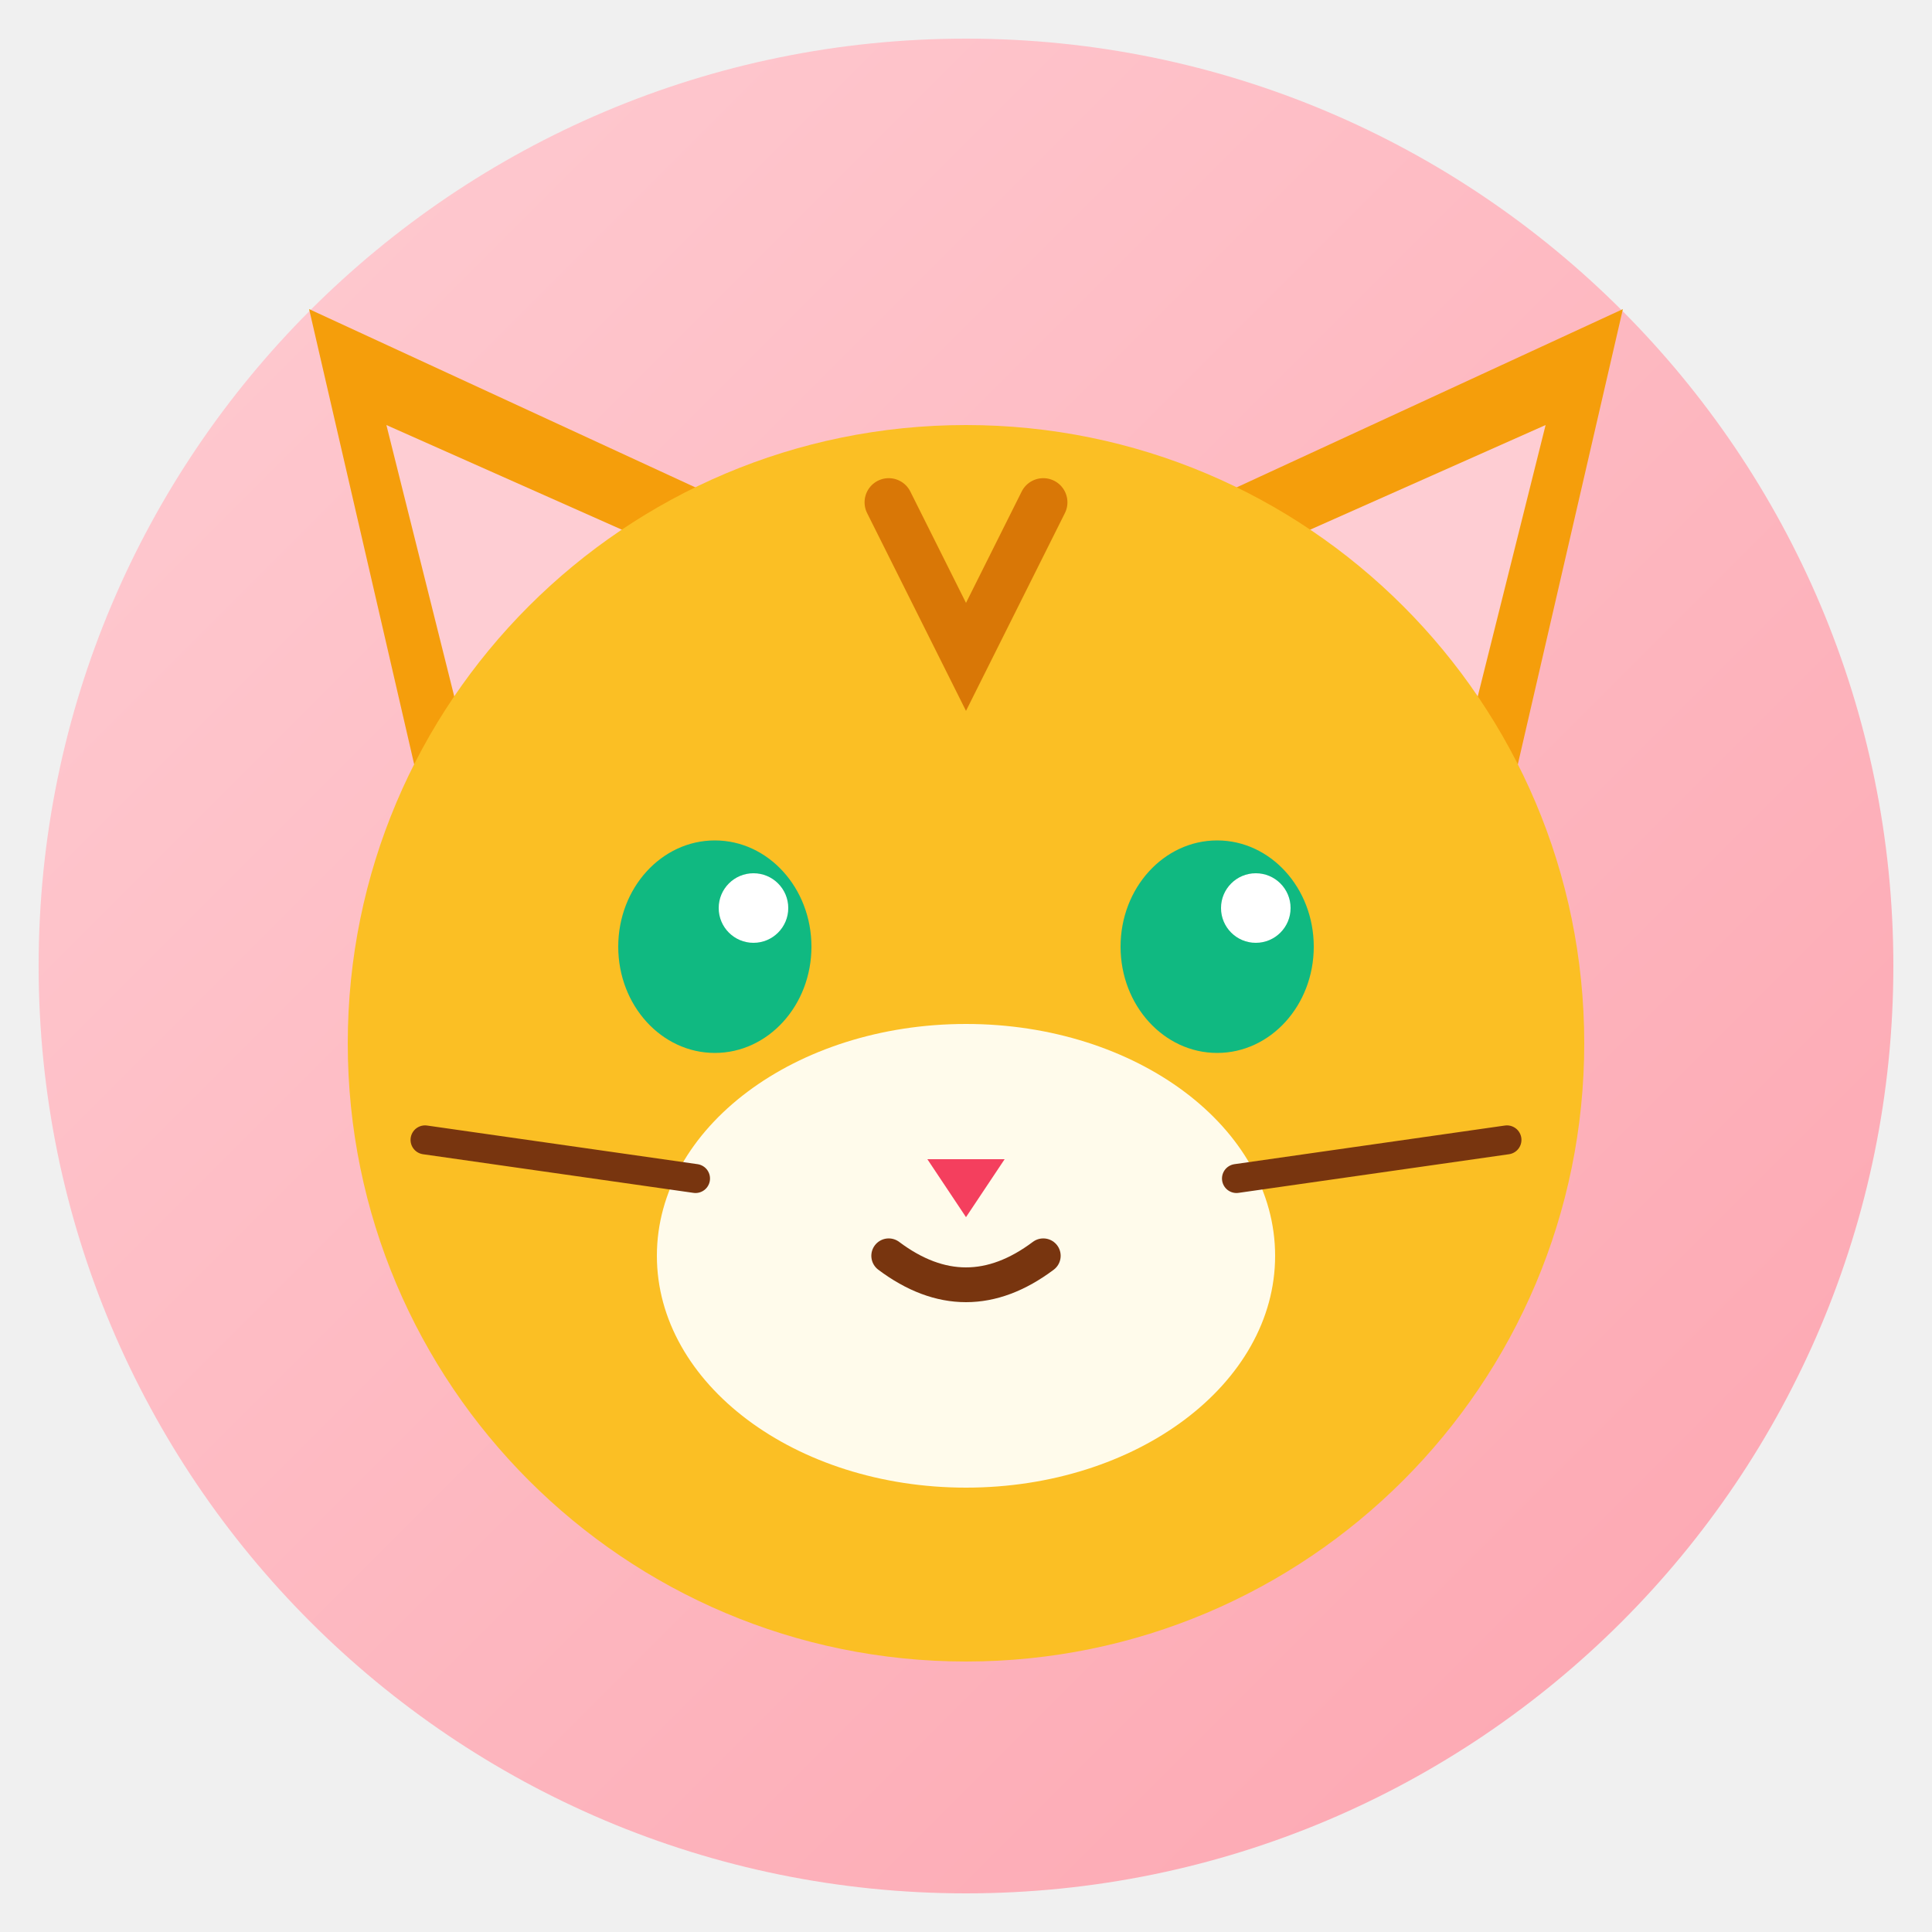
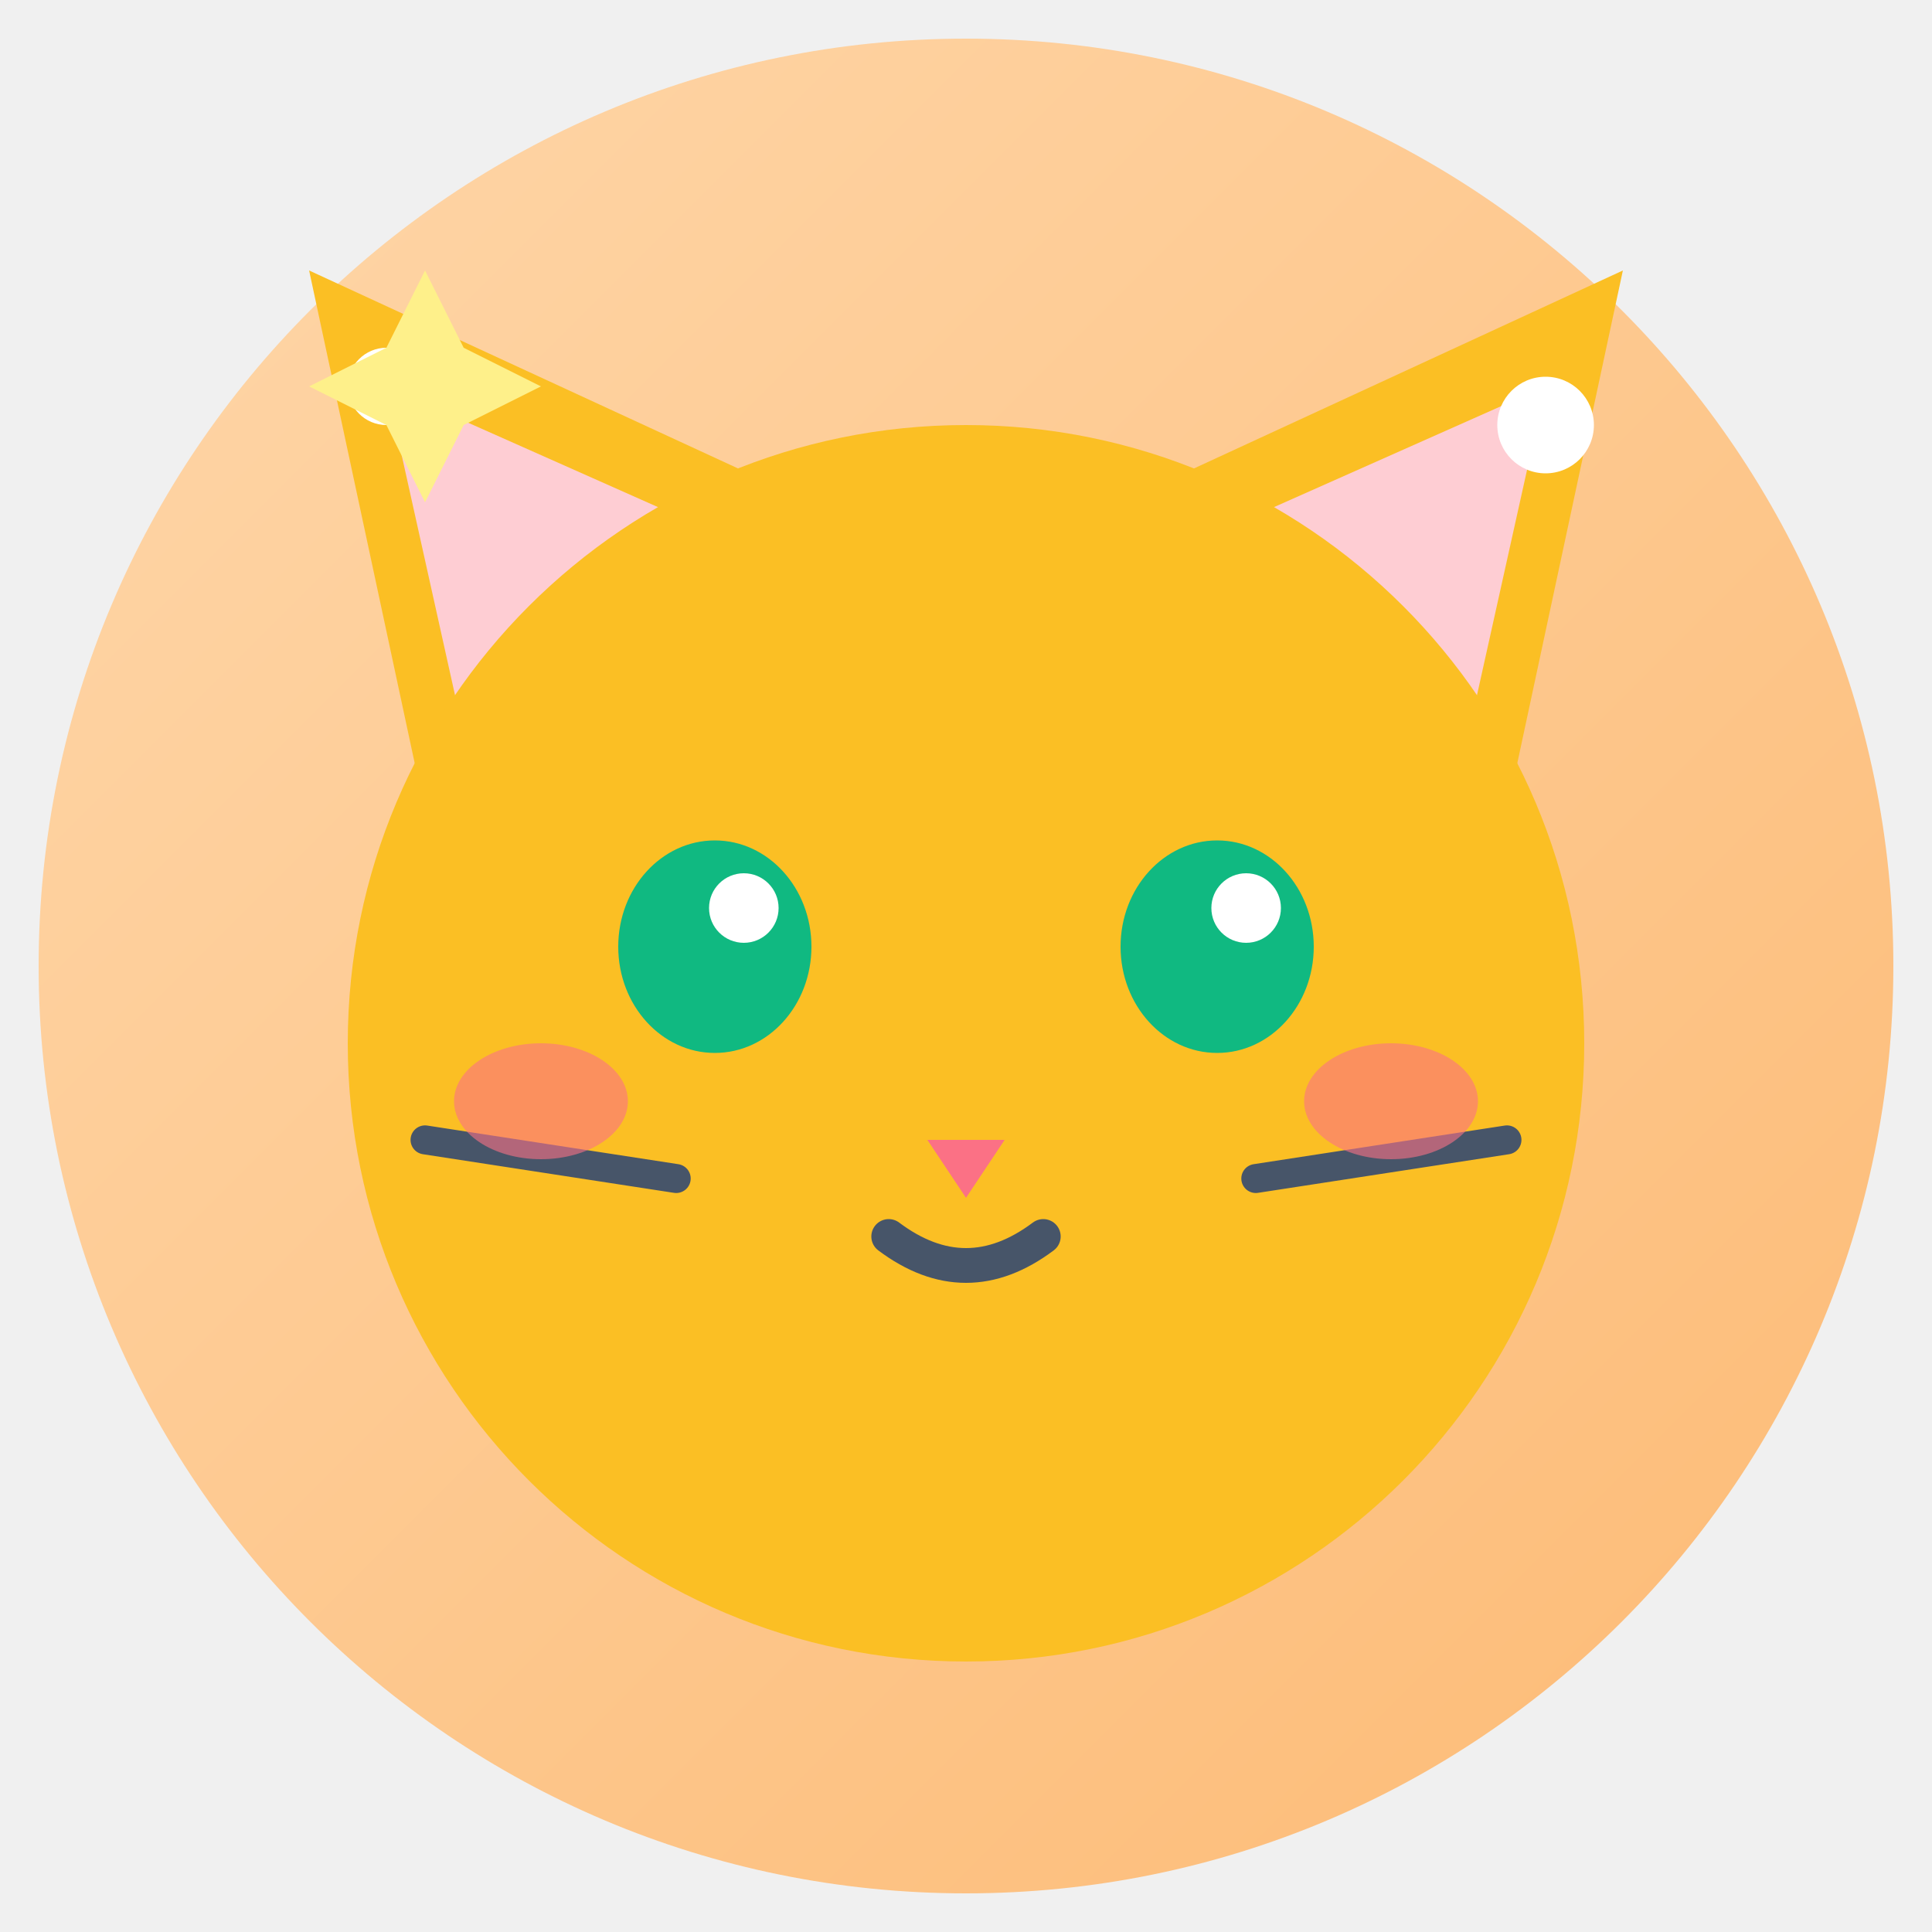
<svg xmlns="http://www.w3.org/2000/svg" viewBox="0 0 100 100" width="100" height="100">
  <defs>
-     <linearGradient id="bg_cat1" x1="0" y1="0" x2="1" y2="1">
-       <stop offset="0%" stop-color="#fecdd3" />
-       <stop offset="100%" stop-color="#fda4af" />
+     <linearGradient id="bg_cat_1" x1="0" y1="0" x2="1" y2="1">
+       <stop offset="0%" stop-color="#fed7aa" />
+       <stop offset="100%" stop-color="#fdba74" />
    </linearGradient>
  </defs>
-   <circle cx="50" cy="50" r="48" fill="url(#bg_cat1)" />
-   <polygon points="22,42 16,16 42,28" fill="#f59e0b" />
-   <polygon points="24,38 20,22 38,30" fill="#fecdd3" />
-   <polygon points="78,42 84,16 58,28" fill="#f59e0b" />
-   <polygon points="76,38 80,22 62,30" fill="#fecdd3" />
+   <circle cx="50" cy="50" r="48" fill="url(#bg_cat_1)" />
+   <polygon points="22,42 16,14 42,26" fill="#fbbf24" />
+   <polygon points="24,38 20,20 38,28" fill="#fecdd3" />
+   <polygon points="78,42 84,14 58,26" fill="#fbbf24" />
+   <polygon points="76,38 80,20 62,28" fill="#fecdd3" />
  <circle cx="50" cy="54" r="32" fill="#fbbf24" />
-   <path d="M46,26 L50,34 L54,26" stroke="#d97706" stroke-width="2.5" fill="none" stroke-linecap="round" />
-   <ellipse cx="50" cy="65" rx="16" ry="12" fill="#fffbeb" />
  <ellipse cx="37" cy="49" rx="5" ry="5.5" fill="#10b981" />
-   <circle cx="39" cy="47" r="1.8" fill="#ffffff" />
+   <circle cx="38.5" cy="47" r="1.8" fill="#ffffff" />
  <ellipse cx="63" cy="49" rx="5" ry="5.5" fill="#10b981" />
-   <circle cx="65" cy="47" r="1.8" fill="#ffffff" />
-   <polygon points="48,60 52,60 50,63" fill="#f43f5e" />
-   <path d="M46,65 Q50,68 54,65" stroke="#78350f" stroke-width="1.8" fill="none" stroke-linecap="round" />
-   <line x1="22" y1="59" x2="36" y2="61" stroke="#78350f" stroke-width="1.5" stroke-linecap="round" />
-   <line x1="78" y1="59" x2="64" y2="61" stroke="#78350f" stroke-width="1.5" stroke-linecap="round" />
+   <circle cx="64.5" cy="47" r="1.8" fill="#ffffff" />
+   <polygon points="48,59 52,59 50,62" fill="#fb7185" />
+   <path d="M46,64 Q50,67 54,64" stroke="#475569" stroke-width="1.8" fill="none" stroke-linecap="round" />
+   <line x1="22" y1="59" x2="35" y2="61" stroke="#475569" stroke-width="1.5" stroke-linecap="round" />
+   <line x1="78" y1="59" x2="65" y2="61" stroke="#475569" stroke-width="1.5" stroke-linecap="round" />
+   <ellipse cx="28" cy="57" rx="4.5" ry="3" fill="#fb7185" opacity="0.6" />
+   <ellipse cx="72" cy="57" rx="4.5" ry="3" fill="#fb7185" opacity="0.6" />
+   <circle cx="20" cy="20" r="2" fill="#ffffff" />
+   <circle cx="80" cy="22" r="2.5" fill="#ffffff" />
+   <path d="M22,14 L24,18 L28,20 L24,22 L22,26 L20,22 L16,20 L20,18 Z" fill="#fef08a" />
</svg>
